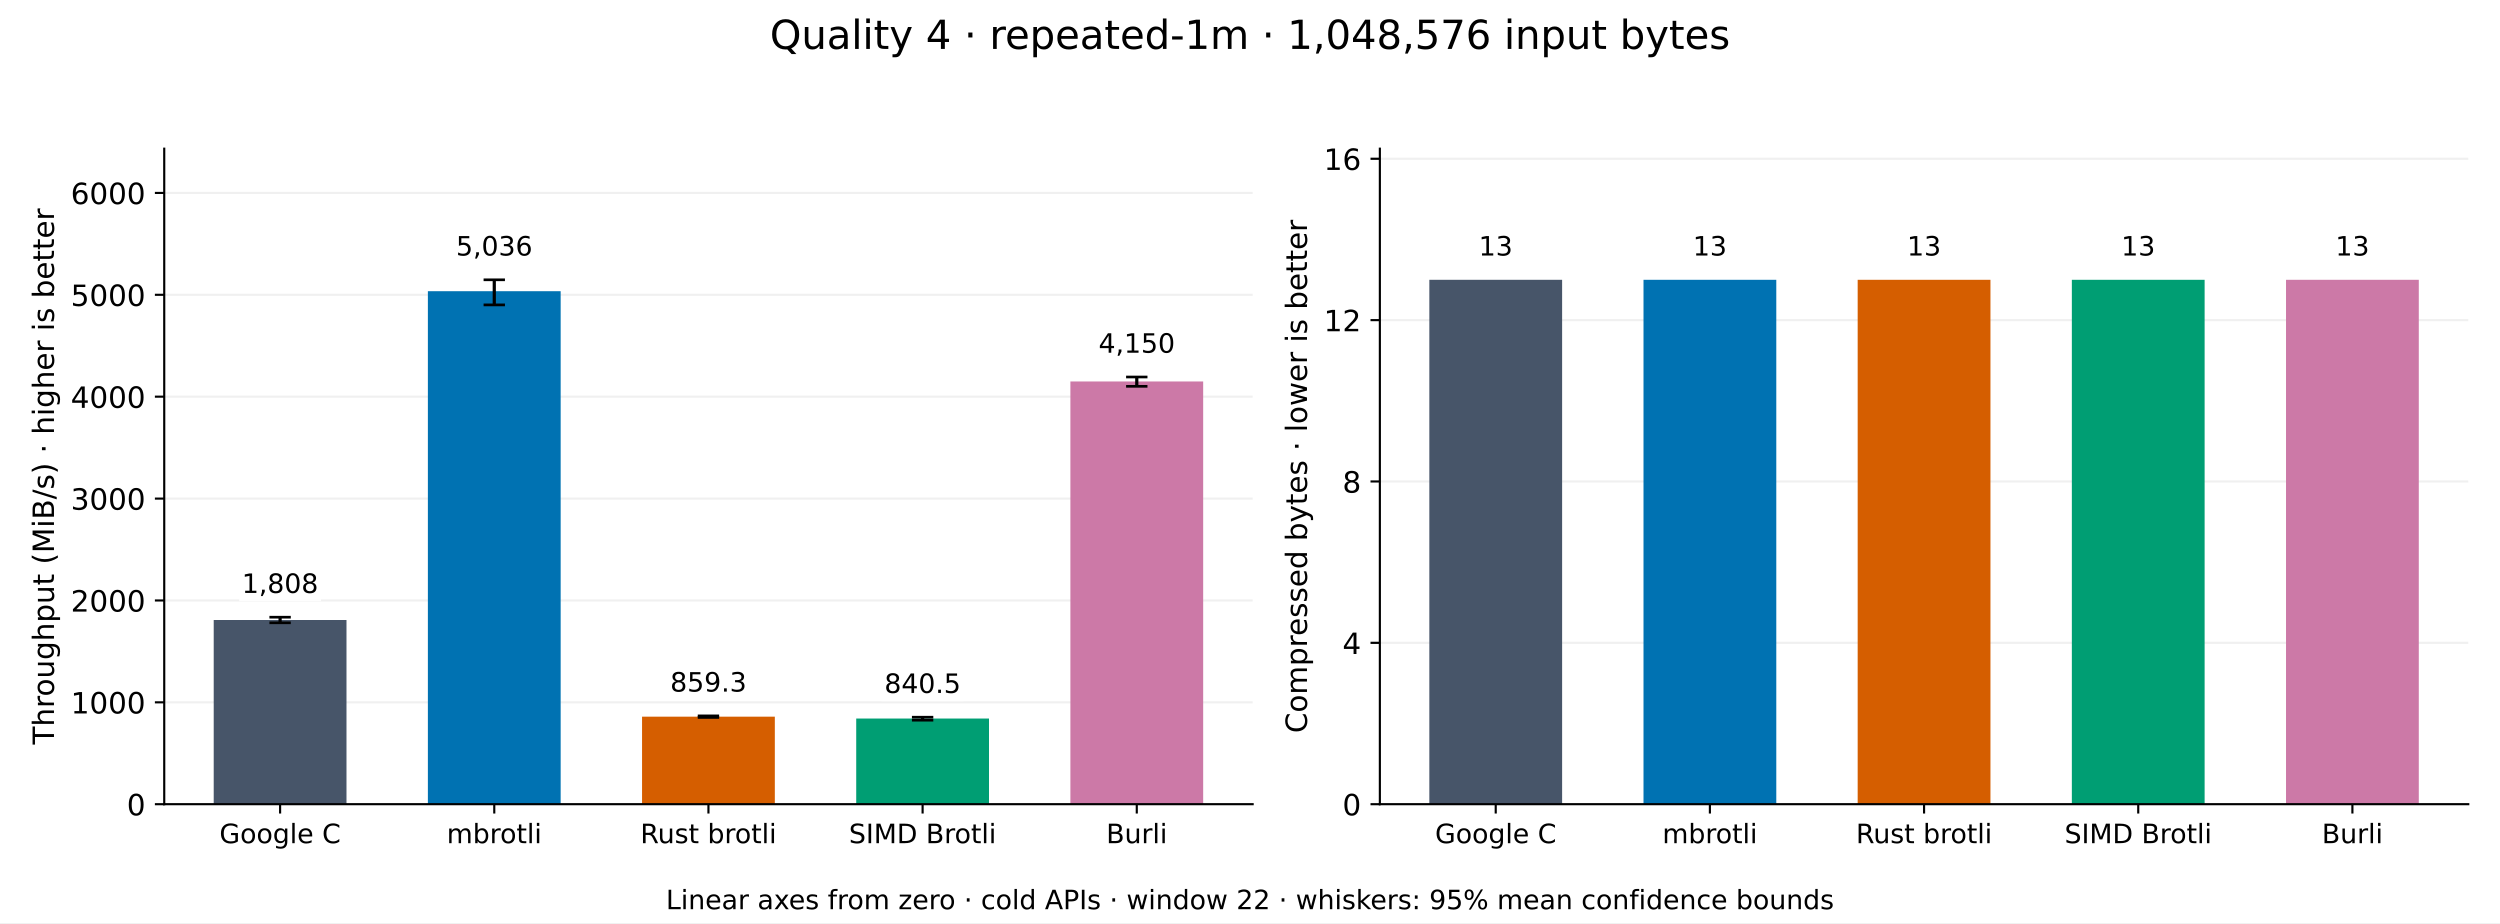
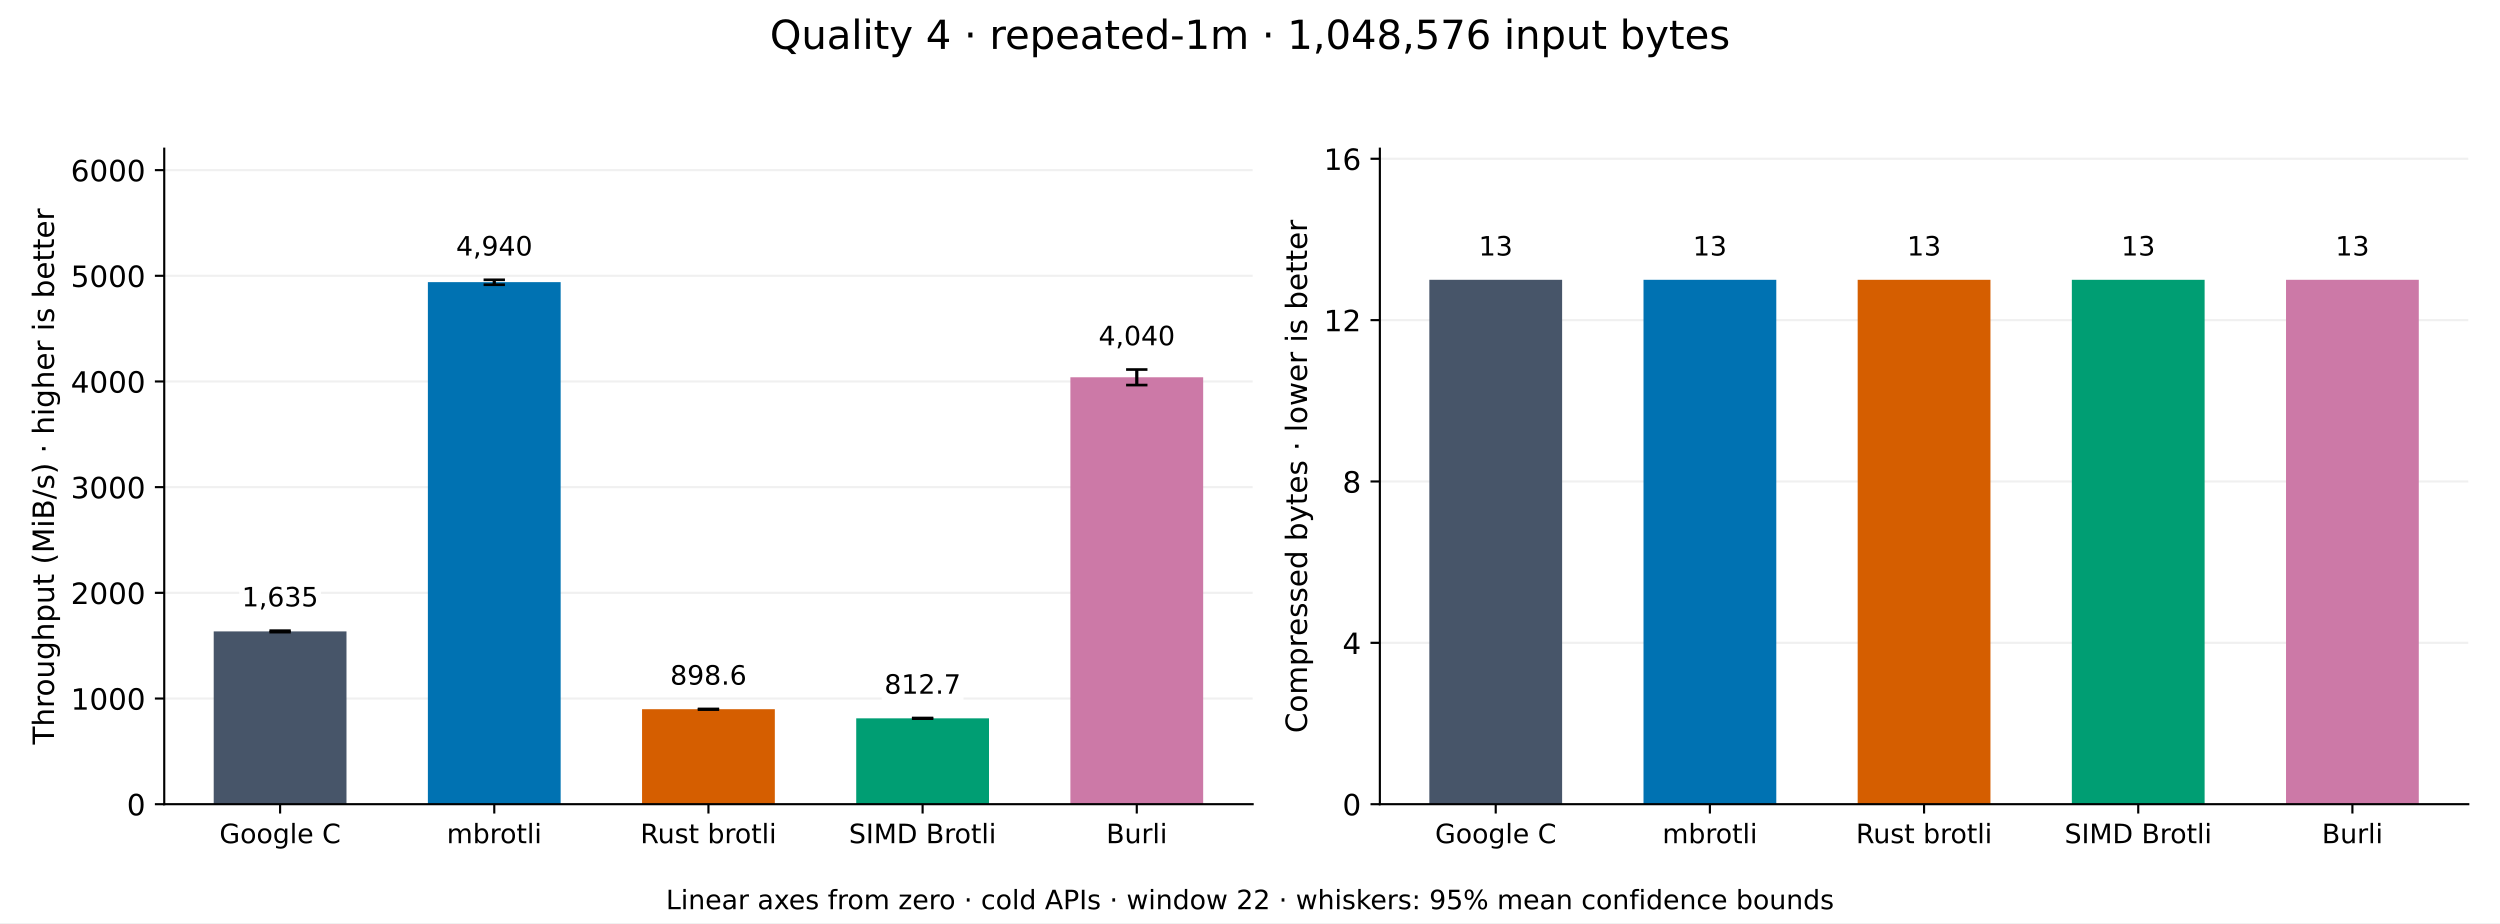
<svg xmlns="http://www.w3.org/2000/svg" xmlns:xlink="http://www.w3.org/1999/xlink" width="936pt" height="345.6pt" viewBox="0 0 936 345.6" version="1.1">
  <defs>
    <style type="text/css">*{stroke-linejoin: round; stroke-linecap: butt}</style>
  </defs>
  <g id="figure_1">
    <g id="patch_1">
      <path d="M 0 345.6 L 936 345.6 L 936 0 L 0 0 z " style="fill: #ffffff" />
    </g>
    <g id="axes_1">
      <g id="patch_2">
        <path d="M 61.49 301.088 L 468.99 301.088 L 468.99 55.666 L 61.49 55.666 z " style="fill: #ffffff" />
      </g>
      <g id="matplotlib.axis_1">
        <g id="xtick_1">
          <g id="line2d_1">
            <defs>
              <path id="m3d63aaa0ea" d="M 0 0 L 0 3.5 " style="stroke: #000000; stroke-width: 0.8" />
            </defs>
            <g>
              <use xlink:href="#m3d63aaa0ea" x="104.87" y="301.088" style="stroke: #000000; stroke-width: 0.8" />
            </g>
          </g>
          <g id="text_1">
            <text style="font-size: 10px; font-family: 'DejaVu Sans', 'Bitstream Vera Sans', 'Computer Modern Sans Serif', 'Lucida Grande', 'Verdana', 'Geneva', 'Lucid', 'Arial', 'Helvetica', 'Avant Garde', sans-serif; text-anchor: middle" x="104.87" y="315.686" transform="rotate(-0 104.8701 315.6864)">Google C</text>
          </g>
        </g>
        <g id="xtick_2">
          <g id="line2d_2">
            <g>
              <use xlink:href="#m3d63aaa0ea" x="185.055" y="301.088" style="stroke: #000000; stroke-width: 0.8" />
            </g>
          </g>
          <g id="text_2">
            <text style="font-size: 10px; font-family: 'DejaVu Sans', 'Bitstream Vera Sans', 'Computer Modern Sans Serif', 'Lucida Grande', 'Verdana', 'Geneva', 'Lucid', 'Arial', 'Helvetica', 'Avant Garde', sans-serif; text-anchor: middle" x="185.055" y="315.686" transform="rotate(-0 185.055 315.6864)">mbrotli</text>
          </g>
        </g>
        <g id="xtick_3">
          <g id="line2d_3">
            <g>
              <use xlink:href="#m3d63aaa0ea" x="265.24" y="301.088" style="stroke: #000000; stroke-width: 0.8" />
            </g>
          </g>
          <g id="text_3">
            <text style="font-size: 10px; font-family: 'DejaVu Sans', 'Bitstream Vera Sans', 'Computer Modern Sans Serif', 'Lucida Grande', 'Verdana', 'Geneva', 'Lucid', 'Arial', 'Helvetica', 'Avant Garde', sans-serif; text-anchor: middle" x="265.24" y="315.686" transform="rotate(-0 265.24 315.6864)">Rust brotli</text>
          </g>
        </g>
        <g id="xtick_4">
          <g id="line2d_4">
            <g>
              <use xlink:href="#m3d63aaa0ea" x="345.425" y="301.088" style="stroke: #000000; stroke-width: 0.8" />
            </g>
          </g>
          <g id="text_4">
            <text style="font-size: 10px; font-family: 'DejaVu Sans', 'Bitstream Vera Sans', 'Computer Modern Sans Serif', 'Lucida Grande', 'Verdana', 'Geneva', 'Lucid', 'Arial', 'Helvetica', 'Avant Garde', sans-serif; text-anchor: middle" x="345.425" y="315.686" transform="rotate(-0 345.425 315.6864)">SIMD Brotli</text>
          </g>
        </g>
        <g id="xtick_5">
          <g id="line2d_5">
            <g>
              <use xlink:href="#m3d63aaa0ea" x="425.61" y="301.088" style="stroke: #000000; stroke-width: 0.8" />
            </g>
          </g>
          <g id="text_5">
            <text style="font-size: 10px; font-family: 'DejaVu Sans', 'Bitstream Vera Sans', 'Computer Modern Sans Serif', 'Lucida Grande', 'Verdana', 'Geneva', 'Lucid', 'Arial', 'Helvetica', 'Avant Garde', sans-serif; text-anchor: middle" x="425.61" y="315.686" transform="rotate(-0 425.6099 315.6864)">Burli</text>
          </g>
        </g>
      </g>
      <g id="matplotlib.axis_2">
        <g id="ytick_1">
          <g id="line2d_6">
            <path d="M 61.49 301.088 L 468.99 301.088 " clip-path="url(#p4197ad3526)" style="fill: none; stroke: #b0b0b0; stroke-opacity: 0.18; stroke-width: 0.8; stroke-linecap: square" />
          </g>
          <g id="line2d_7">
            <defs>
              <path id="mb6c034703b" d="M 0 0 L -3.5 0 " style="stroke: #000000; stroke-width: 0.8" />
            </defs>
            <g>
              <use xlink:href="#mb6c034703b" x="61.49" y="301.088" style="stroke: #000000; stroke-width: 0.8" />
            </g>
          </g>
          <g id="text_6">
            <text style="font-size: 11px; font-family: 'DejaVu Sans', 'Bitstream Vera Sans', 'Computer Modern Sans Serif', 'Lucida Grande', 'Verdana', 'Geneva', 'Lucid', 'Arial', 'Helvetica', 'Avant Garde', sans-serif; text-anchor: end" x="54.49" y="305.267" transform="rotate(-0 54.49 305.2671)">0</text>
          </g>
        </g>
        <g id="ytick_2">
          <g id="line2d_8">
-             <path d="M 61.49 262.947 L 468.99 262.947 " clip-path="url(#p4197ad3526)" style="fill: none; stroke: #b0b0b0; stroke-opacity: 0.18; stroke-width: 0.8; stroke-linecap: square" />
+             <path d="M 61.49 261.523 L 468.99 261.523 " clip-path="url(#p4197ad3526)" style="fill: none; stroke: #b0b0b0; stroke-opacity: 0.18; stroke-width: 0.8; stroke-linecap: square" />
          </g>
          <g id="line2d_9">
            <g>
-               <use xlink:href="#mb6c034703b" x="61.49" y="262.947" style="stroke: #000000; stroke-width: 0.8" />
+               <use xlink:href="#mb6c034703b" x="61.49" y="261.523" style="stroke: #000000; stroke-width: 0.8" />
            </g>
          </g>
          <g id="text_7">
-             <text style="font-size: 11px; font-family: 'DejaVu Sans', 'Bitstream Vera Sans', 'Computer Modern Sans Serif', 'Lucida Grande', 'Verdana', 'Geneva', 'Lucid', 'Arial', 'Helvetica', 'Avant Garde', sans-serif; text-anchor: end" x="54.49" y="267.126" transform="rotate(-0 54.49 267.1257)">1000</text>
+             <text style="font-size: 11px; font-family: 'DejaVu Sans', 'Bitstream Vera Sans', 'Computer Modern Sans Serif', 'Lucida Grande', 'Verdana', 'Geneva', 'Lucid', 'Arial', 'Helvetica', 'Avant Garde', sans-serif; text-anchor: end" x="54.49" y="265.702" transform="rotate(-0 54.49 265.702)">1000</text>
          </g>
        </g>
        <g id="ytick_3">
          <g id="line2d_10">
-             <path d="M 61.49 224.805 L 468.99 224.805 " clip-path="url(#p4197ad3526)" style="fill: none; stroke: #b0b0b0; stroke-opacity: 0.18; stroke-width: 0.8; stroke-linecap: square" />
+             <path d="M 61.49 221.958 L 468.99 221.958 " clip-path="url(#p4197ad3526)" style="fill: none; stroke: #b0b0b0; stroke-opacity: 0.18; stroke-width: 0.8; stroke-linecap: square" />
          </g>
          <g id="line2d_11">
            <g>
-               <use xlink:href="#mb6c034703b" x="61.49" y="224.805" style="stroke: #000000; stroke-width: 0.8" />
+               <use xlink:href="#mb6c034703b" x="61.49" y="221.958" style="stroke: #000000; stroke-width: 0.8" />
            </g>
          </g>
          <g id="text_8">
-             <text style="font-size: 11px; font-family: 'DejaVu Sans', 'Bitstream Vera Sans', 'Computer Modern Sans Serif', 'Lucida Grande', 'Verdana', 'Geneva', 'Lucid', 'Arial', 'Helvetica', 'Avant Garde', sans-serif; text-anchor: end" x="54.49" y="228.984" transform="rotate(-0 54.49 228.9842)">2000</text>
+             <text style="font-size: 11px; font-family: 'DejaVu Sans', 'Bitstream Vera Sans', 'Computer Modern Sans Serif', 'Lucida Grande', 'Verdana', 'Geneva', 'Lucid', 'Arial', 'Helvetica', 'Avant Garde', sans-serif; text-anchor: end" x="54.49" y="226.137" transform="rotate(-0 54.49 226.1369)">2000</text>
          </g>
        </g>
        <g id="ytick_4">
          <g id="line2d_12">
-             <path d="M 61.49 186.664 L 468.99 186.664 " clip-path="url(#p4197ad3526)" style="fill: none; stroke: #b0b0b0; stroke-opacity: 0.18; stroke-width: 0.8; stroke-linecap: square" />
+             <path d="M 61.49 182.393 L 468.99 182.393 " clip-path="url(#p4197ad3526)" style="fill: none; stroke: #b0b0b0; stroke-opacity: 0.18; stroke-width: 0.8; stroke-linecap: square" />
          </g>
          <g id="line2d_13">
            <g>
-               <use xlink:href="#mb6c034703b" x="61.49" y="186.664" style="stroke: #000000; stroke-width: 0.8" />
+               <use xlink:href="#mb6c034703b" x="61.49" y="182.393" style="stroke: #000000; stroke-width: 0.8" />
            </g>
          </g>
          <g id="text_9">
-             <text style="font-size: 11px; font-family: 'DejaVu Sans', 'Bitstream Vera Sans', 'Computer Modern Sans Serif', 'Lucida Grande', 'Verdana', 'Geneva', 'Lucid', 'Arial', 'Helvetica', 'Avant Garde', sans-serif; text-anchor: end" x="54.49" y="190.843" transform="rotate(-0 54.49 190.8427)">3000</text>
+             <text style="font-size: 11px; font-family: 'DejaVu Sans', 'Bitstream Vera Sans', 'Computer Modern Sans Serif', 'Lucida Grande', 'Verdana', 'Geneva', 'Lucid', 'Arial', 'Helvetica', 'Avant Garde', sans-serif; text-anchor: end" x="54.49" y="186.572" transform="rotate(-0 54.49 186.5718)">3000</text>
          </g>
        </g>
        <g id="ytick_5">
          <g id="line2d_14">
-             <path d="M 61.49 148.522 L 468.99 148.522 " clip-path="url(#p4197ad3526)" style="fill: none; stroke: #b0b0b0; stroke-opacity: 0.18; stroke-width: 0.8; stroke-linecap: square" />
+             <path d="M 61.49 142.828 L 468.99 142.828 " clip-path="url(#p4197ad3526)" style="fill: none; stroke: #b0b0b0; stroke-opacity: 0.18; stroke-width: 0.8; stroke-linecap: square" />
          </g>
          <g id="line2d_15">
            <g>
-               <use xlink:href="#mb6c034703b" x="61.49" y="148.522" style="stroke: #000000; stroke-width: 0.8" />
+               <use xlink:href="#mb6c034703b" x="61.49" y="142.828" style="stroke: #000000; stroke-width: 0.8" />
            </g>
          </g>
          <g id="text_10">
-             <text style="font-size: 11px; font-family: 'DejaVu Sans', 'Bitstream Vera Sans', 'Computer Modern Sans Serif', 'Lucida Grande', 'Verdana', 'Geneva', 'Lucid', 'Arial', 'Helvetica', 'Avant Garde', sans-serif; text-anchor: end" x="54.49" y="152.701" transform="rotate(-0 54.49 152.7012)">4000</text>
+             <text style="font-size: 11px; font-family: 'DejaVu Sans', 'Bitstream Vera Sans', 'Computer Modern Sans Serif', 'Lucida Grande', 'Verdana', 'Geneva', 'Lucid', 'Arial', 'Helvetica', 'Avant Garde', sans-serif; text-anchor: end" x="54.49" y="147.007" transform="rotate(-0 54.49 147.0067)">4000</text>
          </g>
        </g>
        <g id="ytick_6">
          <g id="line2d_16">
-             <path d="M 61.49 110.381 L 468.99 110.381 " clip-path="url(#p4197ad3526)" style="fill: none; stroke: #b0b0b0; stroke-opacity: 0.18; stroke-width: 0.8; stroke-linecap: square" />
+             <path d="M 61.49 103.262 L 468.99 103.262 " clip-path="url(#p4197ad3526)" style="fill: none; stroke: #b0b0b0; stroke-opacity: 0.18; stroke-width: 0.8; stroke-linecap: square" />
          </g>
          <g id="line2d_17">
            <g>
-               <use xlink:href="#mb6c034703b" x="61.49" y="110.381" style="stroke: #000000; stroke-width: 0.8" />
+               <use xlink:href="#mb6c034703b" x="61.49" y="103.262" style="stroke: #000000; stroke-width: 0.8" />
            </g>
          </g>
          <g id="text_11">
-             <text style="font-size: 11px; font-family: 'DejaVu Sans', 'Bitstream Vera Sans', 'Computer Modern Sans Serif', 'Lucida Grande', 'Verdana', 'Geneva', 'Lucid', 'Arial', 'Helvetica', 'Avant Garde', sans-serif; text-anchor: end" x="54.49" y="114.56" transform="rotate(-0 54.49 114.5598)">5000</text>
+             <text style="font-size: 11px; font-family: 'DejaVu Sans', 'Bitstream Vera Sans', 'Computer Modern Sans Serif', 'Lucida Grande', 'Verdana', 'Geneva', 'Lucid', 'Arial', 'Helvetica', 'Avant Garde', sans-serif; text-anchor: end" x="54.49" y="107.442" transform="rotate(-0 54.49 107.4416)">5000</text>
          </g>
        </g>
        <g id="ytick_7">
          <g id="line2d_18">
-             <path d="M 61.49 72.239 L 468.99 72.239 " clip-path="url(#p4197ad3526)" style="fill: none; stroke: #b0b0b0; stroke-opacity: 0.18; stroke-width: 0.8; stroke-linecap: square" />
+             <path d="M 61.49 63.697 L 468.99 63.697 " clip-path="url(#p4197ad3526)" style="fill: none; stroke: #b0b0b0; stroke-opacity: 0.18; stroke-width: 0.8; stroke-linecap: square" />
          </g>
          <g id="line2d_19">
            <g>
-               <use xlink:href="#mb6c034703b" x="61.49" y="72.239" style="stroke: #000000; stroke-width: 0.8" />
+               <use xlink:href="#mb6c034703b" x="61.49" y="63.697" style="stroke: #000000; stroke-width: 0.8" />
            </g>
          </g>
          <g id="text_12">
-             <text style="font-size: 11px; font-family: 'DejaVu Sans', 'Bitstream Vera Sans', 'Computer Modern Sans Serif', 'Lucida Grande', 'Verdana', 'Geneva', 'Lucid', 'Arial', 'Helvetica', 'Avant Garde', sans-serif; text-anchor: end" x="54.49" y="76.418" transform="rotate(-0 54.49 76.41829)">6000</text>
+             <text style="font-size: 11px; font-family: 'DejaVu Sans', 'Bitstream Vera Sans', 'Computer Modern Sans Serif', 'Lucida Grande', 'Verdana', 'Geneva', 'Lucid', 'Arial', 'Helvetica', 'Avant Garde', sans-serif; text-anchor: end" x="54.49" y="67.877" transform="rotate(-0 54.49 67.87653)">6000</text>
          </g>
        </g>
        <g id="text_13">
          <text style="font-size: 11px; font-family: 'DejaVu Sans', 'Bitstream Vera Sans', 'Computer Modern Sans Serif', 'Lucida Grande', 'Verdana', 'Geneva', 'Lucid', 'Arial', 'Helvetica', 'Avant Garde', sans-serif; text-anchor: middle" x="20.207" y="178.377" transform="rotate(-90 20.20734 178.377)">Throughput (MiB/s) · higher is better</text>
        </g>
      </g>
      <g id="patch_3">
-         <path d="M 80.013 301.088 L 129.727 301.088 L 129.727 232.131 L 80.013 232.131 z " clip-path="url(#p4197ad3526)" style="fill: #475569" />
+         <path d="M 80.013 301.088 L 129.727 301.088 L 129.727 236.391 L 80.013 236.391 z " clip-path="url(#p4197ad3526)" style="fill: #475569" />
      </g>
      <g id="patch_4">
-         <path d="M 160.198 301.088 L 209.912 301.088 L 209.912 109.013 L 160.198 109.013 z " clip-path="url(#p4197ad3526)" style="fill: #0072b2" />
+         <path d="M 160.198 301.088 L 209.912 301.088 L 209.912 105.624 L 160.198 105.624 z " clip-path="url(#p4197ad3526)" style="fill: #0072b2" />
      </g>
      <g id="patch_5">
-         <path d="M 240.383 301.088 L 290.097 301.088 L 290.097 268.312 L 240.383 268.312 z " clip-path="url(#p4197ad3526)" style="fill: #d55e00" />
+         <path d="M 240.383 301.088 L 290.097 301.088 L 290.097 265.535 L 240.383 265.535 z " clip-path="url(#p4197ad3526)" style="fill: #d55e00" />
      </g>
      <g id="patch_6">
-         <path d="M 320.568 301.088 L 370.282 301.088 L 370.282 269.03 L 320.568 269.03 z " clip-path="url(#p4197ad3526)" style="fill: #009e73" />
+         <path d="M 320.568 301.088 L 370.282 301.088 L 370.282 268.932 L 320.568 268.932 z " clip-path="url(#p4197ad3526)" style="fill: #009e73" />
      </g>
      <g id="patch_7">
-         <path d="M 400.753 301.088 L 450.467 301.088 L 450.467 142.818 L 400.753 142.818 z " clip-path="url(#p4197ad3526)" style="fill: #cc79a7" />
+         <path d="M 400.753 301.088 L 450.467 301.088 L 450.467 141.238 L 400.753 141.238 z " clip-path="url(#p4197ad3526)" style="fill: #cc79a7" />
      </g>
      <g id="LineCollection_1">
-         <path d="M 104.87 233.168 L 104.87 231.082 " clip-path="url(#p4197ad3526)" style="fill: none; stroke: #000000; stroke-width: 1.2" />
-         <path d="M 185.055 114.155 L 185.055 104.75 " clip-path="url(#p4197ad3526)" style="fill: none; stroke: #000000; stroke-width: 1.2" />
-         <path d="M 265.24 268.631 L 265.24 268.014 " clip-path="url(#p4197ad3526)" style="fill: none; stroke: #000000; stroke-width: 1.2" />
-         <path d="M 345.425 269.643 L 345.425 268.522 " clip-path="url(#p4197ad3526)" style="fill: none; stroke: #000000; stroke-width: 1.2" />
-         <path d="M 425.61 144.651 L 425.61 141.143 " clip-path="url(#p4197ad3526)" style="fill: none; stroke: #000000; stroke-width: 1.2" />
+         <path d="M 104.87 236.68 L 104.87 236.129 " clip-path="url(#p4197ad3526)" style="fill: none; stroke: #000000; stroke-width: 1.2" />
+         <path d="M 185.055 106.612 L 185.055 104.75 " clip-path="url(#p4197ad3526)" style="fill: none; stroke: #000000; stroke-width: 1.2" />
+         <path d="M 265.24 265.662 L 265.24 265.415 " clip-path="url(#p4197ad3526)" style="fill: none; stroke: #000000; stroke-width: 1.2" />
+         <path d="M 345.425 269.057 L 345.425 268.816 " clip-path="url(#p4197ad3526)" style="fill: none; stroke: #000000; stroke-width: 1.2" />
+         <path d="M 425.61 144.178 L 425.61 138.354 " clip-path="url(#p4197ad3526)" style="fill: none; stroke: #000000; stroke-width: 1.2" />
      </g>
      <g id="line2d_20">
        <defs>
          <path id="ma4d3aa00d3" d="M 4 0 L -4 -0 " style="stroke: #000000" />
        </defs>
        <g clip-path="url(#p4197ad3526)">
-           <use xlink:href="#ma4d3aa00d3" x="104.87" y="233.168" style="fill: #1f77b4; stroke: #000000" />
-           <use xlink:href="#ma4d3aa00d3" x="185.055" y="114.155" style="fill: #1f77b4; stroke: #000000" />
-           <use xlink:href="#ma4d3aa00d3" x="265.24" y="268.631" style="fill: #1f77b4; stroke: #000000" />
-           <use xlink:href="#ma4d3aa00d3" x="345.425" y="269.643" style="fill: #1f77b4; stroke: #000000" />
-           <use xlink:href="#ma4d3aa00d3" x="425.61" y="144.651" style="fill: #1f77b4; stroke: #000000" />
+           <use xlink:href="#ma4d3aa00d3" x="104.87" y="236.68" style="fill: #1f77b4; stroke: #000000" />
+           <use xlink:href="#ma4d3aa00d3" x="185.055" y="106.612" style="fill: #1f77b4; stroke: #000000" />
+           <use xlink:href="#ma4d3aa00d3" x="265.24" y="265.662" style="fill: #1f77b4; stroke: #000000" />
+           <use xlink:href="#ma4d3aa00d3" x="345.425" y="269.057" style="fill: #1f77b4; stroke: #000000" />
+           <use xlink:href="#ma4d3aa00d3" x="425.61" y="144.178" style="fill: #1f77b4; stroke: #000000" />
        </g>
      </g>
      <g id="line2d_21">
        <g clip-path="url(#p4197ad3526)">
-           <use xlink:href="#ma4d3aa00d3" x="104.87" y="231.082" style="fill: #1f77b4; stroke: #000000" />
+           <use xlink:href="#ma4d3aa00d3" x="104.87" y="236.129" style="fill: #1f77b4; stroke: #000000" />
          <use xlink:href="#ma4d3aa00d3" x="185.055" y="104.75" style="fill: #1f77b4; stroke: #000000" />
-           <use xlink:href="#ma4d3aa00d3" x="265.24" y="268.014" style="fill: #1f77b4; stroke: #000000" />
-           <use xlink:href="#ma4d3aa00d3" x="345.425" y="268.522" style="fill: #1f77b4; stroke: #000000" />
-           <use xlink:href="#ma4d3aa00d3" x="425.61" y="141.143" style="fill: #1f77b4; stroke: #000000" />
+           <use xlink:href="#ma4d3aa00d3" x="265.24" y="265.415" style="fill: #1f77b4; stroke: #000000" />
+           <use xlink:href="#ma4d3aa00d3" x="345.425" y="268.816" style="fill: #1f77b4; stroke: #000000" />
+           <use xlink:href="#ma4d3aa00d3" x="425.61" y="138.354" style="fill: #1f77b4; stroke: #000000" />
        </g>
      </g>
      <g id="patch_8">
        <path d="M 61.49 301.088 L 61.49 55.666 " style="fill: none; stroke: #000000; stroke-width: 0.8; stroke-linejoin: miter; stroke-linecap: square" />
      </g>
      <g id="patch_9">
        <path d="M 61.49 301.088 L 468.99 301.088 " style="fill: none; stroke: #000000; stroke-width: 0.8; stroke-linejoin: miter; stroke-linecap: square" />
      </g>
      <g id="text_14">
        <g id="patch_10">
-           <path d="M 89.556 225.082 L 120.184 225.082 L 120.184 213.404 L 89.556 213.404 z " style="fill: #ffffff; opacity: 0.9" />
-         </g>
-         <text style="font-size: 10px; font-family: 'DejaVu Sans', 'Bitstream Vera Sans', 'Computer Modern Sans Serif', 'Lucida Grande', 'Verdana', 'Geneva', 'Lucid', 'Arial', 'Helvetica', 'Avant Garde', sans-serif; text-anchor: middle" x="104.87" y="222.002" transform="rotate(-0 104.8701 222.0021)">1,808</text>
+           <path d="M 89.556 230.129 L 120.184 230.129 L 120.184 218.45 L 89.556 218.45 z " style="fill: #ffffff; opacity: 0.9" />
+         </g>
+         <text style="font-size: 10px; font-family: 'DejaVu Sans', 'Bitstream Vera Sans', 'Computer Modern Sans Serif', 'Lucida Grande', 'Verdana', 'Geneva', 'Lucid', 'Arial', 'Helvetica', 'Avant Garde', sans-serif; text-anchor: middle" x="104.87" y="227.049" transform="rotate(-0 104.8701 227.0489)">1,635</text>
      </g>
      <g id="text_15">
        <g id="patch_11">
          <path d="M 169.741 98.75 L 200.369 98.75 L 200.369 87.072 L 169.741 87.072 z " style="fill: #ffffff; opacity: 0.9" />
        </g>
-         <text style="font-size: 10px; font-family: 'DejaVu Sans', 'Bitstream Vera Sans', 'Computer Modern Sans Serif', 'Lucida Grande', 'Verdana', 'Geneva', 'Lucid', 'Arial', 'Helvetica', 'Avant Garde', sans-serif; text-anchor: middle" x="185.055" y="95.671" transform="rotate(-0 185.055 95.67069)">5,036</text>
+         <text style="font-size: 10px; font-family: 'DejaVu Sans', 'Bitstream Vera Sans', 'Computer Modern Sans Serif', 'Lucida Grande', 'Verdana', 'Geneva', 'Lucid', 'Arial', 'Helvetica', 'Avant Garde', sans-serif; text-anchor: middle" x="185.055" y="95.671" transform="rotate(-0 185.055 95.67069)">4,940</text>
      </g>
      <g id="text_16">
        <g id="patch_12">
-           <path d="M 249.926 262.014 L 280.554 262.014 L 280.554 250.336 L 249.926 250.336 z " style="fill: #ffffff; opacity: 0.9" />
-         </g>
-         <text style="font-size: 10px; font-family: 'DejaVu Sans', 'Bitstream Vera Sans', 'Computer Modern Sans Serif', 'Lucida Grande', 'Verdana', 'Geneva', 'Lucid', 'Arial', 'Helvetica', 'Avant Garde', sans-serif; text-anchor: middle" x="265.24" y="258.934" transform="rotate(-0 265.24 258.9344)">859.3</text>
+           <path d="M 249.926 259.415 L 280.554 259.415 L 280.554 247.737 L 249.926 247.737 z " style="fill: #ffffff; opacity: 0.9" />
+         </g>
+         <text style="font-size: 10px; font-family: 'DejaVu Sans', 'Bitstream Vera Sans', 'Computer Modern Sans Serif', 'Lucida Grande', 'Verdana', 'Geneva', 'Lucid', 'Arial', 'Helvetica', 'Avant Garde', sans-serif; text-anchor: middle" x="265.24" y="256.336" transform="rotate(-0 265.24 256.3358)">898.6</text>
      </g>
      <g id="text_17">
        <g id="patch_13">
-           <path d="M 330.111 262.522 L 360.739 262.522 L 360.739 250.844 L 330.111 250.844 z " style="fill: #ffffff; opacity: 0.9" />
-         </g>
-         <text style="font-size: 10px; font-family: 'DejaVu Sans', 'Bitstream Vera Sans', 'Computer Modern Sans Serif', 'Lucida Grande', 'Verdana', 'Geneva', 'Lucid', 'Arial', 'Helvetica', 'Avant Garde', sans-serif; text-anchor: middle" x="345.425" y="259.443" transform="rotate(-0 345.425 259.4426)">840.5</text>
+           <path d="M 330.111 262.816 L 360.739 262.816 L 360.739 251.138 L 330.111 251.138 z " style="fill: #ffffff; opacity: 0.9" />
+         </g>
+         <text style="font-size: 10px; font-family: 'DejaVu Sans', 'Bitstream Vera Sans', 'Computer Modern Sans Serif', 'Lucida Grande', 'Verdana', 'Geneva', 'Lucid', 'Arial', 'Helvetica', 'Avant Garde', sans-serif; text-anchor: middle" x="345.425" y="259.736" transform="rotate(-0 345.425 259.736)">812.7</text>
      </g>
      <g id="text_18">
        <g id="patch_14">
-           <path d="M 410.296 135.143 L 440.924 135.143 L 440.924 123.465 L 410.296 123.465 z " style="fill: #ffffff; opacity: 0.9" />
-         </g>
-         <text style="font-size: 10px; font-family: 'DejaVu Sans', 'Bitstream Vera Sans', 'Computer Modern Sans Serif', 'Lucida Grande', 'Verdana', 'Geneva', 'Lucid', 'Arial', 'Helvetica', 'Avant Garde', sans-serif; text-anchor: middle" x="425.61" y="132.063" transform="rotate(-0 425.6099 132.0633)">4,150</text>
+           <path d="M 410.296 132.354 L 440.924 132.354 L 440.924 120.676 L 410.296 120.676 z " style="fill: #ffffff; opacity: 0.9" />
+         </g>
+         <text style="font-size: 10px; font-family: 'DejaVu Sans', 'Bitstream Vera Sans', 'Computer Modern Sans Serif', 'Lucida Grande', 'Verdana', 'Geneva', 'Lucid', 'Arial', 'Helvetica', 'Avant Garde', sans-serif; text-anchor: middle" x="425.61" y="129.275" transform="rotate(-0 425.6099 129.2748)">4,040</text>
      </g>
    </g>
    <g id="axes_2">
      <g id="patch_15">
        <path d="M 516.62 301.088 L 924.12 301.088 L 924.12 55.666 L 516.62 55.666 z " style="fill: #ffffff" />
      </g>
      <g id="matplotlib.axis_3">
        <g id="xtick_6">
          <g id="line2d_22">
            <g>
              <use xlink:href="#m3d63aaa0ea" x="560" y="301.088" style="stroke: #000000; stroke-width: 0.8" />
            </g>
          </g>
          <g id="text_19">
            <text style="font-size: 10px; font-family: 'DejaVu Sans', 'Bitstream Vera Sans', 'Computer Modern Sans Serif', 'Lucida Grande', 'Verdana', 'Geneva', 'Lucid', 'Arial', 'Helvetica', 'Avant Garde', sans-serif; text-anchor: middle" x="560" y="315.686" transform="rotate(-0 560.0001 315.6864)">Google C</text>
          </g>
        </g>
        <g id="xtick_7">
          <g id="line2d_23">
            <g>
              <use xlink:href="#m3d63aaa0ea" x="640.185" y="301.088" style="stroke: #000000; stroke-width: 0.8" />
            </g>
          </g>
          <g id="text_20">
            <text style="font-size: 10px; font-family: 'DejaVu Sans', 'Bitstream Vera Sans', 'Computer Modern Sans Serif', 'Lucida Grande', 'Verdana', 'Geneva', 'Lucid', 'Arial', 'Helvetica', 'Avant Garde', sans-serif; text-anchor: middle" x="640.185" y="315.686" transform="rotate(-0 640.185 315.6864)">mbrotli</text>
          </g>
        </g>
        <g id="xtick_8">
          <g id="line2d_24">
            <g>
              <use xlink:href="#m3d63aaa0ea" x="720.37" y="301.088" style="stroke: #000000; stroke-width: 0.8" />
            </g>
          </g>
          <g id="text_21">
            <text style="font-size: 10px; font-family: 'DejaVu Sans', 'Bitstream Vera Sans', 'Computer Modern Sans Serif', 'Lucida Grande', 'Verdana', 'Geneva', 'Lucid', 'Arial', 'Helvetica', 'Avant Garde', sans-serif; text-anchor: middle" x="720.37" y="315.686" transform="rotate(-0 720.37 315.6864)">Rust brotli</text>
          </g>
        </g>
        <g id="xtick_9">
          <g id="line2d_25">
            <g>
              <use xlink:href="#m3d63aaa0ea" x="800.555" y="301.088" style="stroke: #000000; stroke-width: 0.8" />
            </g>
          </g>
          <g id="text_22">
            <text style="font-size: 10px; font-family: 'DejaVu Sans', 'Bitstream Vera Sans', 'Computer Modern Sans Serif', 'Lucida Grande', 'Verdana', 'Geneva', 'Lucid', 'Arial', 'Helvetica', 'Avant Garde', sans-serif; text-anchor: middle" x="800.555" y="315.686" transform="rotate(-0 800.555 315.6864)">SIMD Brotli</text>
          </g>
        </g>
        <g id="xtick_10">
          <g id="line2d_26">
            <g>
              <use xlink:href="#m3d63aaa0ea" x="880.74" y="301.088" style="stroke: #000000; stroke-width: 0.8" />
            </g>
          </g>
          <g id="text_23">
            <text style="font-size: 10px; font-family: 'DejaVu Sans', 'Bitstream Vera Sans', 'Computer Modern Sans Serif', 'Lucida Grande', 'Verdana', 'Geneva', 'Lucid', 'Arial', 'Helvetica', 'Avant Garde', sans-serif; text-anchor: middle" x="880.74" y="315.686" transform="rotate(-0 880.7399 315.6864)">Burli</text>
          </g>
        </g>
      </g>
      <g id="matplotlib.axis_4">
        <g id="ytick_8">
          <g id="line2d_27">
            <path d="M 516.62 301.088 L 924.12 301.088 " clip-path="url(#p87d790c929)" style="fill: none; stroke: #b0b0b0; stroke-opacity: 0.18; stroke-width: 0.8; stroke-linecap: square" />
          </g>
          <g id="line2d_28">
            <g>
              <use xlink:href="#mb6c034703b" x="516.62" y="301.088" style="stroke: #000000; stroke-width: 0.8" />
            </g>
          </g>
          <g id="text_24">
            <text style="font-size: 11px; font-family: 'DejaVu Sans', 'Bitstream Vera Sans', 'Computer Modern Sans Serif', 'Lucida Grande', 'Verdana', 'Geneva', 'Lucid', 'Arial', 'Helvetica', 'Avant Garde', sans-serif; text-anchor: end" x="509.62" y="305.267" transform="rotate(-0 509.62 305.2671)">0</text>
          </g>
        </g>
        <g id="ytick_9">
          <g id="line2d_29">
            <path d="M 516.62 240.676 L 924.12 240.676 " clip-path="url(#p87d790c929)" style="fill: none; stroke: #b0b0b0; stroke-opacity: 0.18; stroke-width: 0.8; stroke-linecap: square" />
          </g>
          <g id="line2d_30">
            <g>
              <use xlink:href="#mb6c034703b" x="516.62" y="240.676" style="stroke: #000000; stroke-width: 0.8" />
            </g>
          </g>
          <g id="text_25">
            <text style="font-size: 11px; font-family: 'DejaVu Sans', 'Bitstream Vera Sans', 'Computer Modern Sans Serif', 'Lucida Grande', 'Verdana', 'Geneva', 'Lucid', 'Arial', 'Helvetica', 'Avant Garde', sans-serif; text-anchor: end" x="509.62" y="244.856" transform="rotate(-0 509.62 244.8556)">4</text>
          </g>
        </g>
        <g id="ytick_10">
          <g id="line2d_31">
            <path d="M 516.62 180.265 L 924.12 180.265 " clip-path="url(#p87d790c929)" style="fill: none; stroke: #b0b0b0; stroke-opacity: 0.18; stroke-width: 0.8; stroke-linecap: square" />
          </g>
          <g id="line2d_32">
            <g>
              <use xlink:href="#mb6c034703b" x="516.62" y="180.265" style="stroke: #000000; stroke-width: 0.8" />
            </g>
          </g>
          <g id="text_26">
            <text style="font-size: 11px; font-family: 'DejaVu Sans', 'Bitstream Vera Sans', 'Computer Modern Sans Serif', 'Lucida Grande', 'Verdana', 'Geneva', 'Lucid', 'Arial', 'Helvetica', 'Avant Garde', sans-serif; text-anchor: end" x="509.62" y="184.444" transform="rotate(-0 509.62 184.444)">8</text>
          </g>
        </g>
        <g id="ytick_11">
          <g id="line2d_33">
            <path d="M 516.62 119.853 L 924.12 119.853 " clip-path="url(#p87d790c929)" style="fill: none; stroke: #b0b0b0; stroke-opacity: 0.18; stroke-width: 0.8; stroke-linecap: square" />
          </g>
          <g id="line2d_34">
            <g>
              <use xlink:href="#mb6c034703b" x="516.62" y="119.853" style="stroke: #000000; stroke-width: 0.8" />
            </g>
          </g>
          <g id="text_27">
            <text style="font-size: 11px; font-family: 'DejaVu Sans', 'Bitstream Vera Sans', 'Computer Modern Sans Serif', 'Lucida Grande', 'Verdana', 'Geneva', 'Lucid', 'Arial', 'Helvetica', 'Avant Garde', sans-serif; text-anchor: end" x="509.62" y="124.032" transform="rotate(-0 509.62 124.0324)">12</text>
          </g>
        </g>
        <g id="ytick_12">
          <g id="line2d_35">
            <path d="M 516.62 59.442 L 924.12 59.442 " clip-path="url(#p87d790c929)" style="fill: none; stroke: #b0b0b0; stroke-opacity: 0.18; stroke-width: 0.8; stroke-linecap: square" />
          </g>
          <g id="line2d_36">
            <g>
              <use xlink:href="#mb6c034703b" x="516.62" y="59.442" style="stroke: #000000; stroke-width: 0.8" />
            </g>
          </g>
          <g id="text_28">
            <text style="font-size: 11px; font-family: 'DejaVu Sans', 'Bitstream Vera Sans', 'Computer Modern Sans Serif', 'Lucida Grande', 'Verdana', 'Geneva', 'Lucid', 'Arial', 'Helvetica', 'Avant Garde', sans-serif; text-anchor: end" x="509.62" y="63.621" transform="rotate(-0 509.62 63.62083)">16</text>
          </g>
        </g>
        <g id="text_29">
          <text style="font-size: 11px; font-family: 'DejaVu Sans', 'Bitstream Vera Sans', 'Computer Modern Sans Serif', 'Lucida Grande', 'Verdana', 'Geneva', 'Lucid', 'Arial', 'Helvetica', 'Avant Garde', sans-serif; text-anchor: middle" x="489.335" y="178.377" transform="rotate(-90 489.3348 178.377)">Compressed bytes · lower is better</text>
        </g>
      </g>
      <g id="patch_16">
        <path d="M 535.143 301.088 L 584.857 301.088 L 584.857 104.75 L 535.143 104.75 z " clip-path="url(#p87d790c929)" style="fill: #475569" />
      </g>
      <g id="patch_17">
        <path d="M 615.328 301.088 L 665.042 301.088 L 665.042 104.75 L 615.328 104.75 z " clip-path="url(#p87d790c929)" style="fill: #0072b2" />
      </g>
      <g id="patch_18">
        <path d="M 695.513 301.088 L 745.227 301.088 L 745.227 104.75 L 695.513 104.75 z " clip-path="url(#p87d790c929)" style="fill: #d55e00" />
      </g>
      <g id="patch_19">
        <path d="M 775.698 301.088 L 825.412 301.088 L 825.412 104.75 L 775.698 104.75 z " clip-path="url(#p87d790c929)" style="fill: #009e73" />
      </g>
      <g id="patch_20">
        <path d="M 855.883 301.088 L 905.597 301.088 L 905.597 104.75 L 855.883 104.75 z " clip-path="url(#p87d790c929)" style="fill: #cc79a7" />
      </g>
      <g id="patch_21">
        <path d="M 516.62 301.088 L 516.62 55.666 " style="fill: none; stroke: #000000; stroke-width: 0.8; stroke-linejoin: miter; stroke-linecap: square" />
      </g>
      <g id="patch_22">
        <path d="M 516.62 301.088 L 924.12 301.088 " style="fill: none; stroke: #000000; stroke-width: 0.8; stroke-linejoin: miter; stroke-linecap: square" />
      </g>
      <g id="text_30">
        <g id="patch_23">
          <path d="M 552.638 98.75 L 567.363 98.75 L 567.363 87.072 L 552.638 87.072 z " style="fill: #ffffff; opacity: 0.9" />
        </g>
        <text style="font-size: 10px; font-family: 'DejaVu Sans', 'Bitstream Vera Sans', 'Computer Modern Sans Serif', 'Lucida Grande', 'Verdana', 'Geneva', 'Lucid', 'Arial', 'Helvetica', 'Avant Garde', sans-serif; text-anchor: middle" x="560" y="95.671" transform="rotate(-0 560.0001 95.67069)">13</text>
      </g>
      <g id="text_31">
        <g id="patch_24">
          <path d="M 632.823 98.75 L 647.548 98.75 L 647.548 87.072 L 632.823 87.072 z " style="fill: #ffffff; opacity: 0.9" />
        </g>
        <text style="font-size: 10px; font-family: 'DejaVu Sans', 'Bitstream Vera Sans', 'Computer Modern Sans Serif', 'Lucida Grande', 'Verdana', 'Geneva', 'Lucid', 'Arial', 'Helvetica', 'Avant Garde', sans-serif; text-anchor: middle" x="640.185" y="95.671" transform="rotate(-0 640.185 95.67069)">13</text>
      </g>
      <g id="text_32">
        <g id="patch_25">
          <path d="M 713.008 98.75 L 727.732 98.75 L 727.732 87.072 L 713.008 87.072 z " style="fill: #ffffff; opacity: 0.9" />
        </g>
        <text style="font-size: 10px; font-family: 'DejaVu Sans', 'Bitstream Vera Sans', 'Computer Modern Sans Serif', 'Lucida Grande', 'Verdana', 'Geneva', 'Lucid', 'Arial', 'Helvetica', 'Avant Garde', sans-serif; text-anchor: middle" x="720.37" y="95.671" transform="rotate(-0 720.37 95.67069)">13</text>
      </g>
      <g id="text_33">
        <g id="patch_26">
          <path d="M 793.192 98.75 L 807.917 98.75 L 807.917 87.072 L 793.192 87.072 z " style="fill: #ffffff; opacity: 0.9" />
        </g>
        <text style="font-size: 10px; font-family: 'DejaVu Sans', 'Bitstream Vera Sans', 'Computer Modern Sans Serif', 'Lucida Grande', 'Verdana', 'Geneva', 'Lucid', 'Arial', 'Helvetica', 'Avant Garde', sans-serif; text-anchor: middle" x="800.555" y="95.671" transform="rotate(-0 800.555 95.67069)">13</text>
      </g>
      <g id="text_34">
        <g id="patch_27">
          <path d="M 873.377 98.75 L 888.102 98.75 L 888.102 87.072 L 873.377 87.072 z " style="fill: #ffffff; opacity: 0.9" />
        </g>
        <text style="font-size: 10px; font-family: 'DejaVu Sans', 'Bitstream Vera Sans', 'Computer Modern Sans Serif', 'Lucida Grande', 'Verdana', 'Geneva', 'Lucid', 'Arial', 'Helvetica', 'Avant Garde', sans-serif; text-anchor: middle" x="880.74" y="95.671" transform="rotate(-0 880.7399 95.67069)">13</text>
      </g>
    </g>
    <g id="text_35">
      <text style="font-size: 15px; font-family: 'DejaVu Sans', 'Bitstream Vera Sans', 'Computer Modern Sans Serif', 'Lucida Grande', 'Verdana', 'Geneva', 'Lucid', 'Arial', 'Helvetica', 'Avant Garde', sans-serif; text-anchor: middle" x="468" y="18.31" transform="rotate(-0 468 18.30966)">Quality 4 · repeated-1m · 1,048,576 input bytes</text>
    </g>
    <g id="text_36">
      <text style="font-size: 10px; font-family: 'DejaVu Sans', 'Bitstream Vera Sans', 'Computer Modern Sans Serif', 'Lucida Grande', 'Verdana', 'Geneva', 'Lucid', 'Arial', 'Helvetica', 'Avant Garde', sans-serif; text-anchor: middle" x="468" y="340.416" transform="rotate(-0 468 340.416)">Linear axes from zero · cold APIs · window 22 · whiskers: 95% mean confidence bounds</text>
    </g>
  </g>
  <defs>
    <clipPath id="p4197ad3526">
      <rect x="61.49" y="55.666" width="407.5" height="245.422" />
    </clipPath>
    <clipPath id="p87d790c929">
      <rect x="516.62" y="55.666" width="407.5" height="245.422" />
    </clipPath>
  </defs>
</svg>
